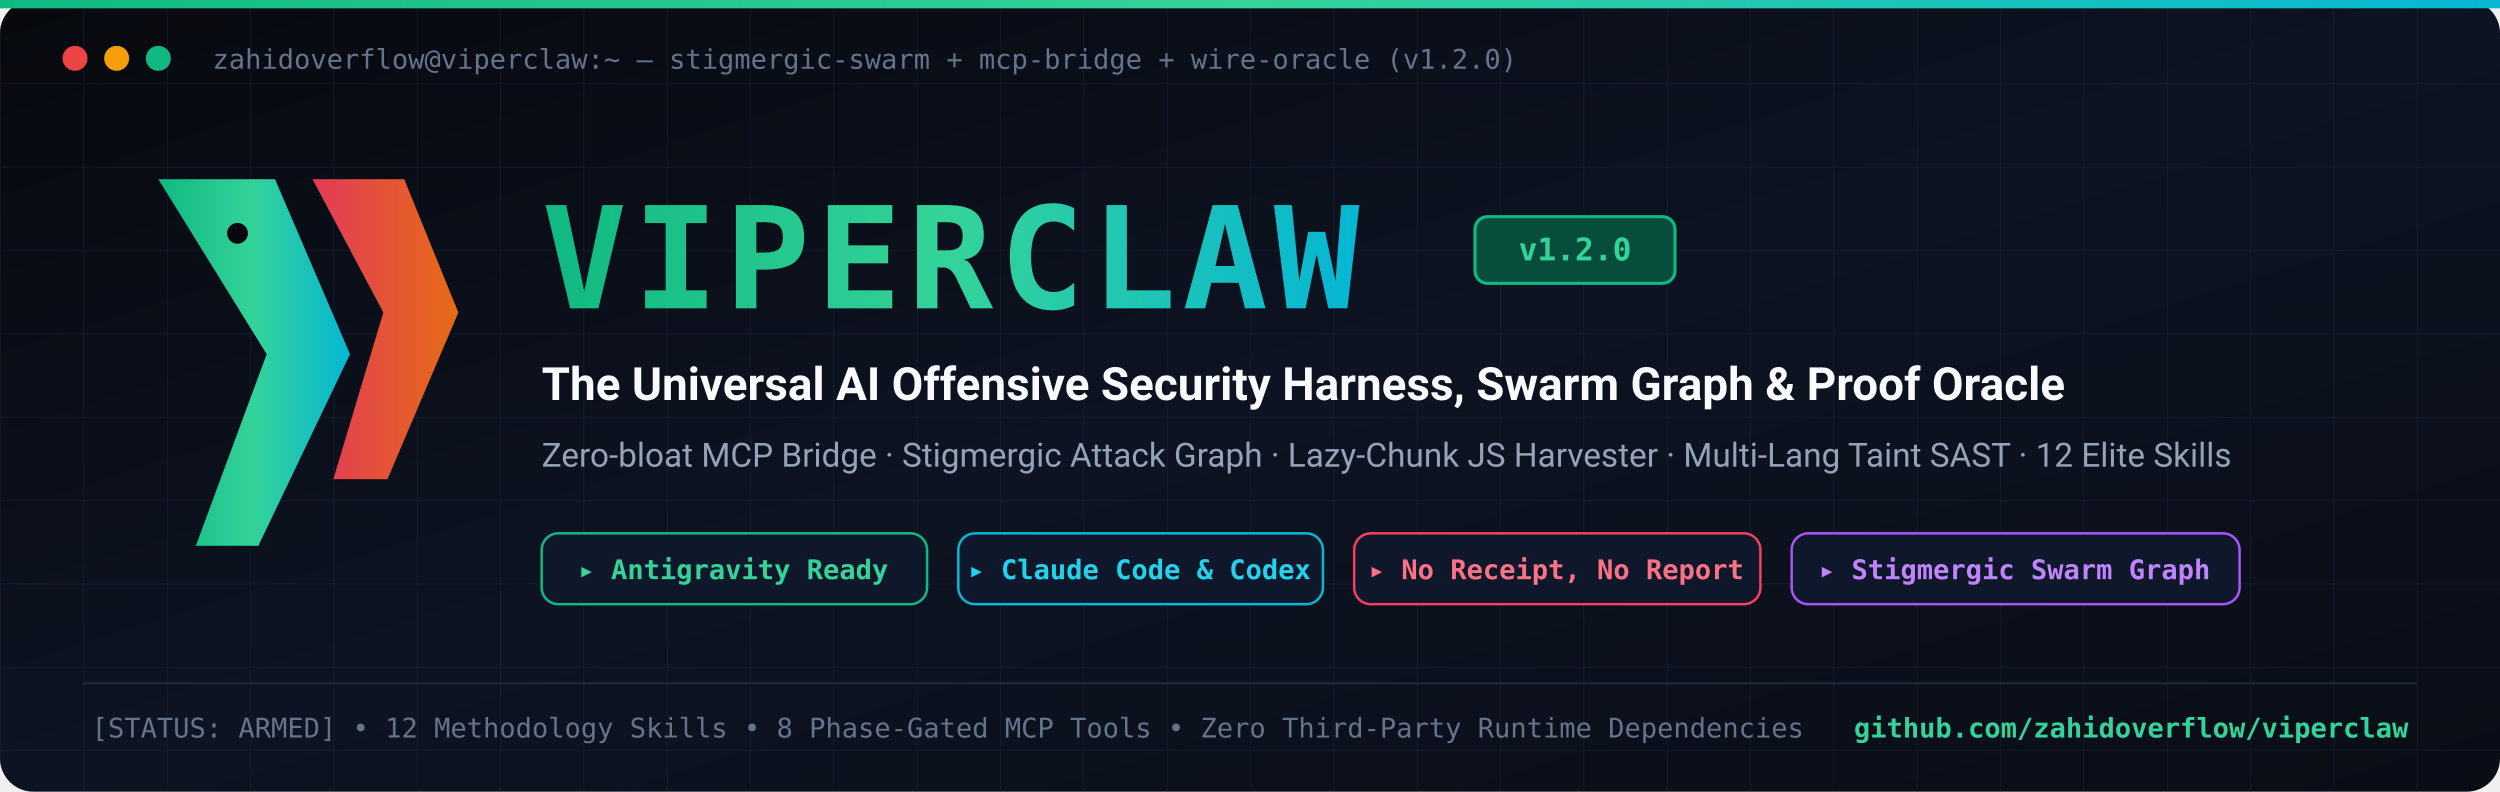
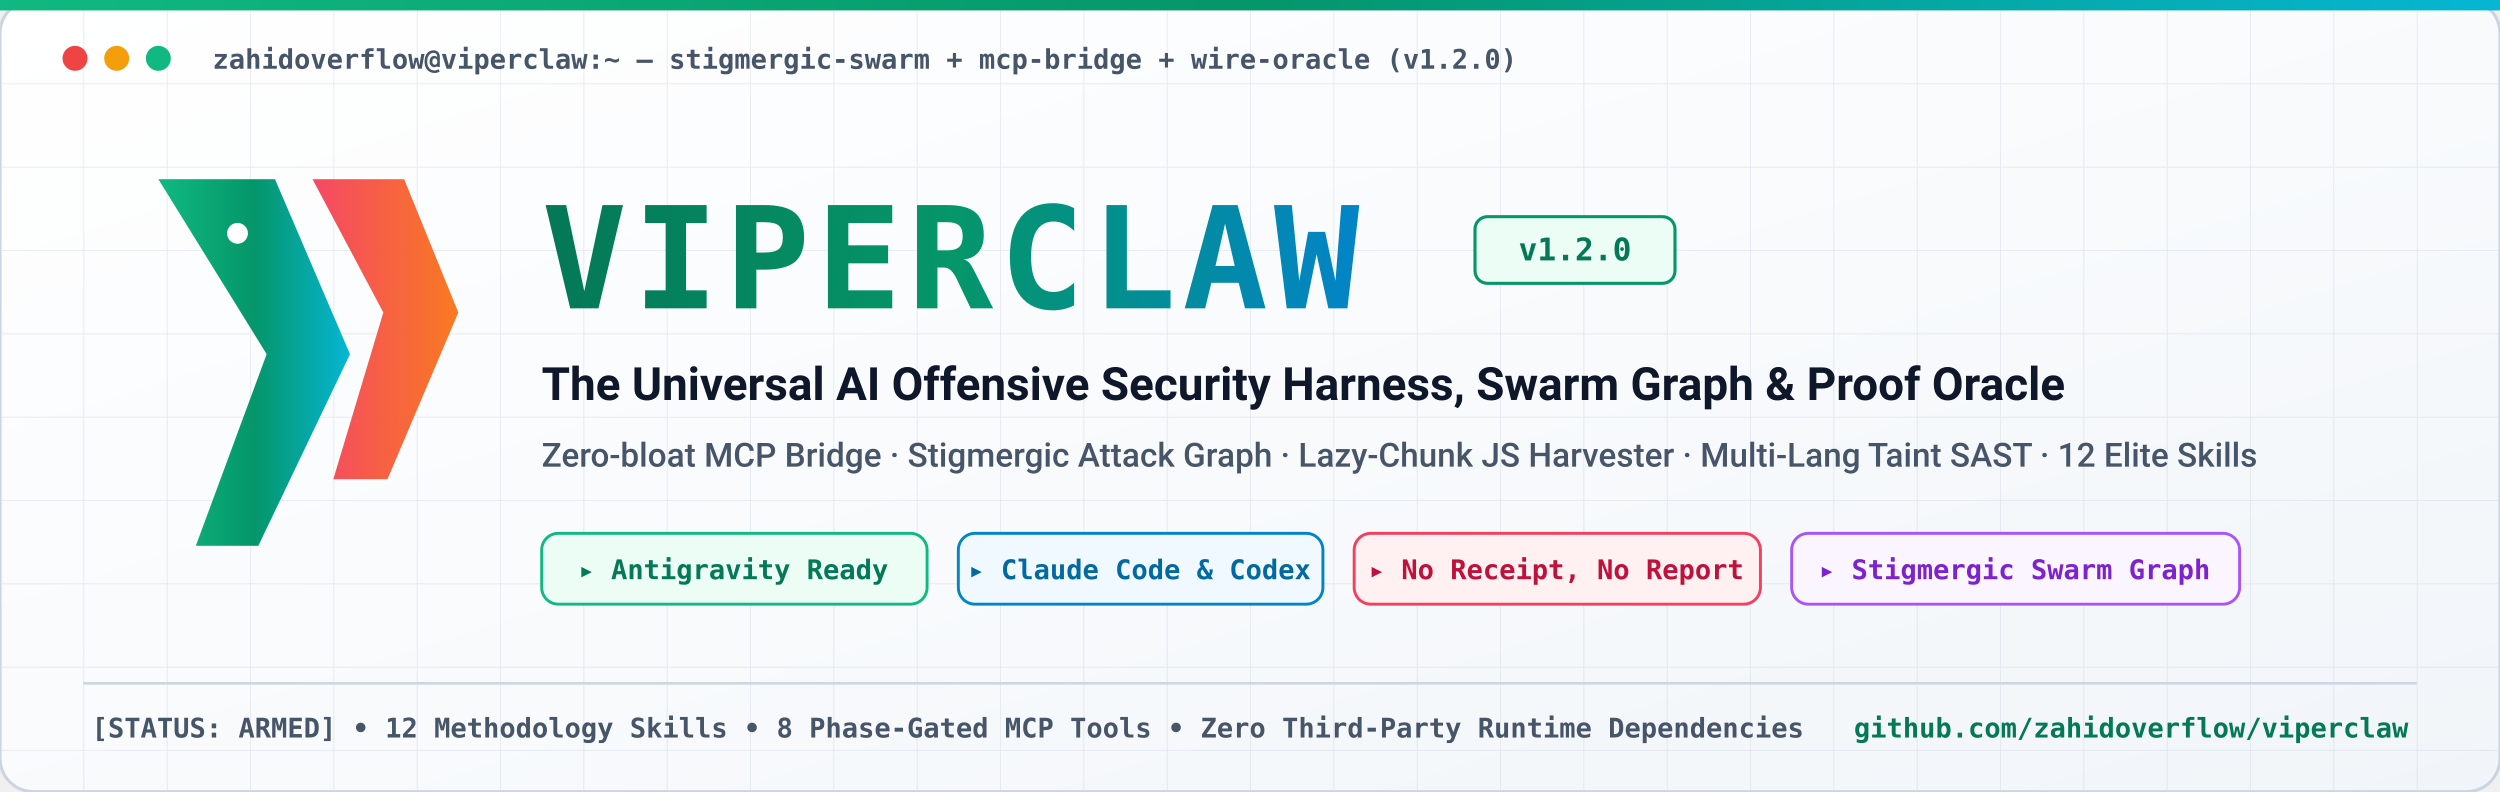
<svg xmlns="http://www.w3.org/2000/svg" viewBox="0 0 1200 380" width="100%" height="100%">
  <defs>
    <linearGradient id="bg" x1="0%" y1="0%" x2="100%" y2="100%">
-       <stop offset="0%" stop-color="#07090e" />
-       <stop offset="50%" stop-color="#0d1322" />
-       <stop offset="100%" stop-color="#090d16" />
+       <stop offset="0%" stop-color="#ffffff" />
+       <stop offset="55%" stop-color="#f8fafc" />
+       <stop offset="100%" stop-color="#f1f5f9" />
    </linearGradient>
    <linearGradient id="viperGrad" x1="0%" y1="0%" x2="100%" y2="0%">
+       <stop offset="0%" stop-color="#047857" />
+       <stop offset="50%" stop-color="#059669" />
+       <stop offset="100%" stop-color="#0284c7" />
+     </linearGradient>
+     <linearGradient id="emblemGrad" x1="0%" y1="0%" x2="100%" y2="0%">
      <stop offset="0%" stop-color="#10b981" />
-       <stop offset="50%" stop-color="#34d399" />
+       <stop offset="50%" stop-color="#059669" />
      <stop offset="100%" stop-color="#06b6d4" />
    </linearGradient>
    <linearGradient id="accentGrad" x1="0%" y1="0%" x2="100%" y2="0%">
      <stop offset="0%" stop-color="#f43f5e" />
      <stop offset="100%" stop-color="#f97316" />
    </linearGradient>
    <pattern id="grid" width="40" height="40" patternUnits="userSpaceOnUse">
-       <path d="M 40 0 L 0 0 0 40" fill="none" stroke="#1e293b" stroke-width="0.7" stroke-opacity="0.55" />
+       <path d="M 40 0 L 0 0 0 40" fill="none" stroke="#cbd5e1" stroke-width="0.7" stroke-opacity="0.55" />
    </pattern>
  </defs>
-   <rect width="1200" height="380" rx="16" fill="url(#bg)" />
+   <rect width="1200" height="380" rx="16" fill="url(#bg)" stroke="#cbd5e1" stroke-width="1.5" />
  <rect width="1200" height="380" rx="16" fill="url(#grid)" />
-   <rect x="0" y="0" width="1200" height="4" fill="url(#viperGrad)" />
+   <rect x="0" y="0" width="1200" height="5" fill="url(#emblemGrad)" />
  <circle cx="36" cy="28" r="6" fill="#ef4444" />
  <circle cx="56" cy="28" r="6" fill="#f59e0b" />
  <circle cx="76" cy="28" r="6" fill="#10b981" />
-   <text x="102" y="33" fill="#64748b" font-family="ui-monospace, SFMono-Regular, Menlo, Monaco, Consolas, monospace" font-size="13">
+   <text x="102" y="33" fill="#475569" font-family="ui-monospace, SFMono-Regular, Menlo, Monaco, Consolas, monospace" font-size="13" font-weight="600">
    zahidoverflow@viperclaw:~ — stigmergic-swarm + mcp-bridge + wire-oracle (v1.2.0)
  </text>
  <g transform="translate(76, 86)">
-     <polygon points="0,0 56,0 92,84 48,176 18,176 52,84" fill="url(#viperGrad)" />
-     <polygon points="74,0 118,0 144,64 110,144 84,144 108,64" fill="url(#accentGrad)" opacity="0.92" />
-     <circle cx="38" cy="26" r="5" fill="#07090e" />
+     <polygon points="0,0 56,0 92,84 48,176 18,176 52,84" fill="url(#emblemGrad)" />
+     <polygon points="74,0 118,0 144,64 110,144 84,144 108,64" fill="url(#accentGrad)" opacity="0.95" />
+     <circle cx="38" cy="26" r="5" fill="#ffffff" />
  </g>
  <text x="260" y="148" fill="url(#viperGrad)" font-family="ui-monospace, SFMono-Regular, Menlo, Monaco, Consolas, monospace" font-size="68" font-weight="800" letter-spacing="3">
    VIPERCLAW
  </text>
-   <rect x="708" y="104" width="96" height="32" rx="6" fill="#064e3b" stroke="#10b981" stroke-width="1.5" />
-   <text x="756" y="125" text-anchor="middle" fill="#34d399" font-family="ui-monospace, SFMono-Regular, Menlo, Monaco, Consolas, monospace" font-size="15" font-weight="700">
+   <rect x="708" y="104" width="96" height="32" rx="6" fill="#ecfdf5" stroke="#059669" stroke-width="1.5" />
+   <text x="756" y="125" text-anchor="middle" fill="#047857" font-family="ui-monospace, SFMono-Regular, Menlo, Monaco, Consolas, monospace" font-size="15" font-weight="700">
    v1.2.0
  </text>
-   <text x="260" y="192" fill="#f8fafc" font-family="system-ui, -apple-system, BlinkMacSystemFont, Segoe UI, Roboto, sans-serif" font-size="22" font-weight="600">
+   <text x="260" y="192" fill="#0f172a" font-family="system-ui, -apple-system, BlinkMacSystemFont, Segoe UI, Roboto, sans-serif" font-size="22" font-weight="700">
    The Universal AI Offensive Security Harness, Swarm Graph &amp; Proof Oracle
  </text>
-   <text x="260" y="224" fill="#94a3b8" font-family="system-ui, -apple-system, BlinkMacSystemFont, Segoe UI, Roboto, sans-serif" font-size="16">
+   <text x="260" y="224" fill="#475569" font-family="system-ui, -apple-system, BlinkMacSystemFont, Segoe UI, Roboto, sans-serif" font-size="16" font-weight="500">
    Zero-bloat MCP Bridge · Stigmergic Attack Graph · Lazy-Chunk JS Harvester · Multi-Lang Taint SAST · 12 Elite Skills
  </text>
-   <g transform="translate(260, 256)" font-family="ui-monospace, SFMono-Regular, Menlo, Monaco, Consolas, monospace" font-size="13" font-weight="600">
-     <rect x="0" y="0" width="185" height="34" rx="8" fill="#0f172a" stroke="#10b981" stroke-width="1.2" />
-     <text x="92" y="22" text-anchor="middle" fill="#34d399">▸ Antigravity Ready</text>
-     <rect x="200" y="0" width="175" height="34" rx="8" fill="#0f172a" stroke="#06b6d4" stroke-width="1.2" />
-     <text x="287" y="22" text-anchor="middle" fill="#22d3ee">▸ Claude Code &amp; Codex</text>
-     <rect x="390" y="0" width="195" height="34" rx="8" fill="#0f172a" stroke="#f43f5e" stroke-width="1.2" />
-     <text x="487" y="22" text-anchor="middle" fill="#fb7185">▸ No Receipt, No Report</text>
-     <rect x="600" y="0" width="215" height="34" rx="8" fill="#0f172a" stroke="#a855f7" stroke-width="1.2" />
-     <text x="707" y="22" text-anchor="middle" fill="#c084fc">▸ Stigmergic Swarm Graph</text>
+   <g transform="translate(260, 256)" font-family="ui-monospace, SFMono-Regular, Menlo, Monaco, Consolas, monospace" font-size="13" font-weight="700">
+     <rect x="0" y="0" width="185" height="34" rx="8" fill="#ecfdf5" stroke="#10b981" stroke-width="1.4" />
+     <text x="92" y="22" text-anchor="middle" fill="#047857">▸ Antigravity Ready</text>
+     <rect x="200" y="0" width="175" height="34" rx="8" fill="#f0f9ff" stroke="#0284c7" stroke-width="1.4" />
+     <text x="287" y="22" text-anchor="middle" fill="#0369a1">▸ Claude Code &amp; Codex</text>
+     <rect x="390" y="0" width="195" height="34" rx="8" fill="#fff1f2" stroke="#f43f5e" stroke-width="1.4" />
+     <text x="487" y="22" text-anchor="middle" fill="#be123c">▸ No Receipt, No Report</text>
+     <rect x="600" y="0" width="215" height="34" rx="8" fill="#faf5ff" stroke="#a855f7" stroke-width="1.4" />
+     <text x="707" y="22" text-anchor="middle" fill="#7e22ce">▸ Stigmergic Swarm Graph</text>
  </g>
-   <line x1="40" y1="328" x2="1160" y2="328" stroke="#1e293b" stroke-width="1" />
-   <text x="44" y="354" fill="#64748b" font-family="ui-monospace, SFMono-Regular, Menlo, Monaco, Consolas, monospace" font-size="13">
+   <line x1="40" y1="328" x2="1160" y2="328" stroke="#cbd5e1" stroke-width="1.2" />
+   <text x="44" y="354" fill="#475569" font-family="ui-monospace, SFMono-Regular, Menlo, Monaco, Consolas, monospace" font-size="13" font-weight="600">
    [STATUS: ARMED]  •  12 Methodology Skills  •  8 Phase-Gated MCP Tools  •  Zero Third-Party Runtime Dependencies
  </text>
-   <text x="1156" y="354" text-anchor="end" fill="#34d399" font-family="ui-monospace, SFMono-Regular, Menlo, Monaco, Consolas, monospace" font-size="13" font-weight="700">
+   <text x="1156" y="354" text-anchor="end" fill="#047857" font-family="ui-monospace, SFMono-Regular, Menlo, Monaco, Consolas, monospace" font-size="13" font-weight="700">
    github.com/zahidoverflow/viperclaw
  </text>
</svg>
